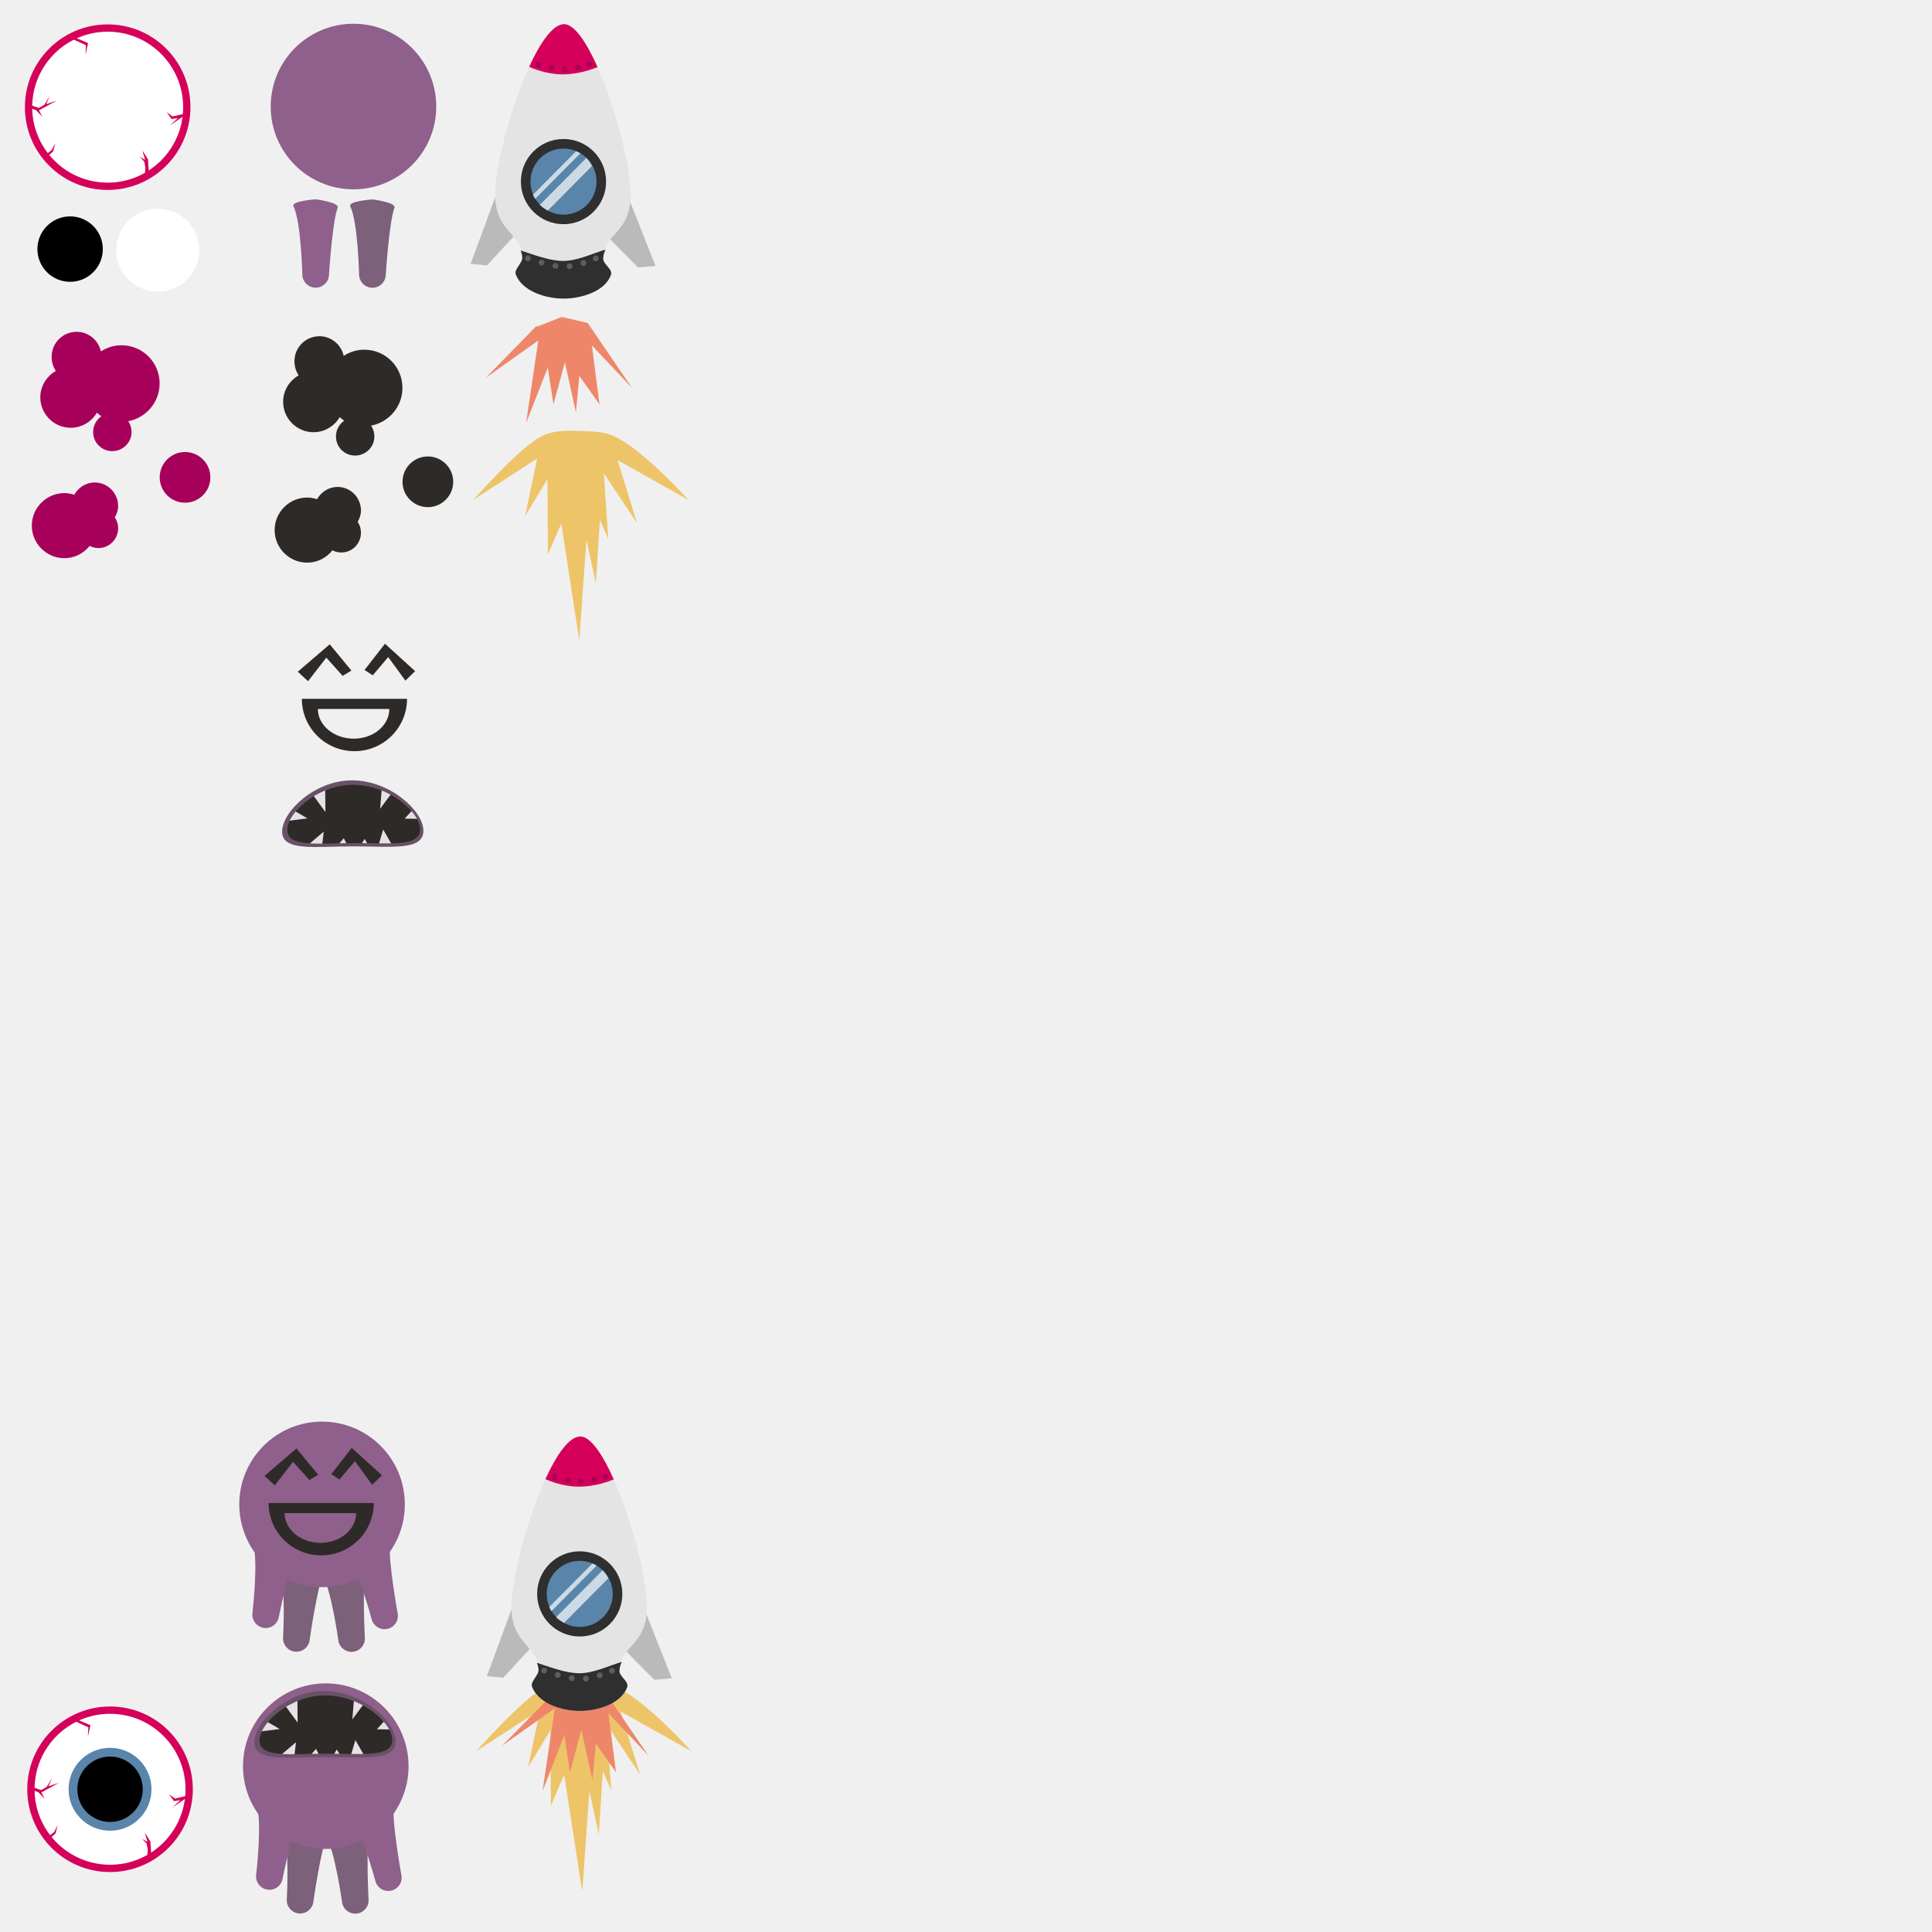
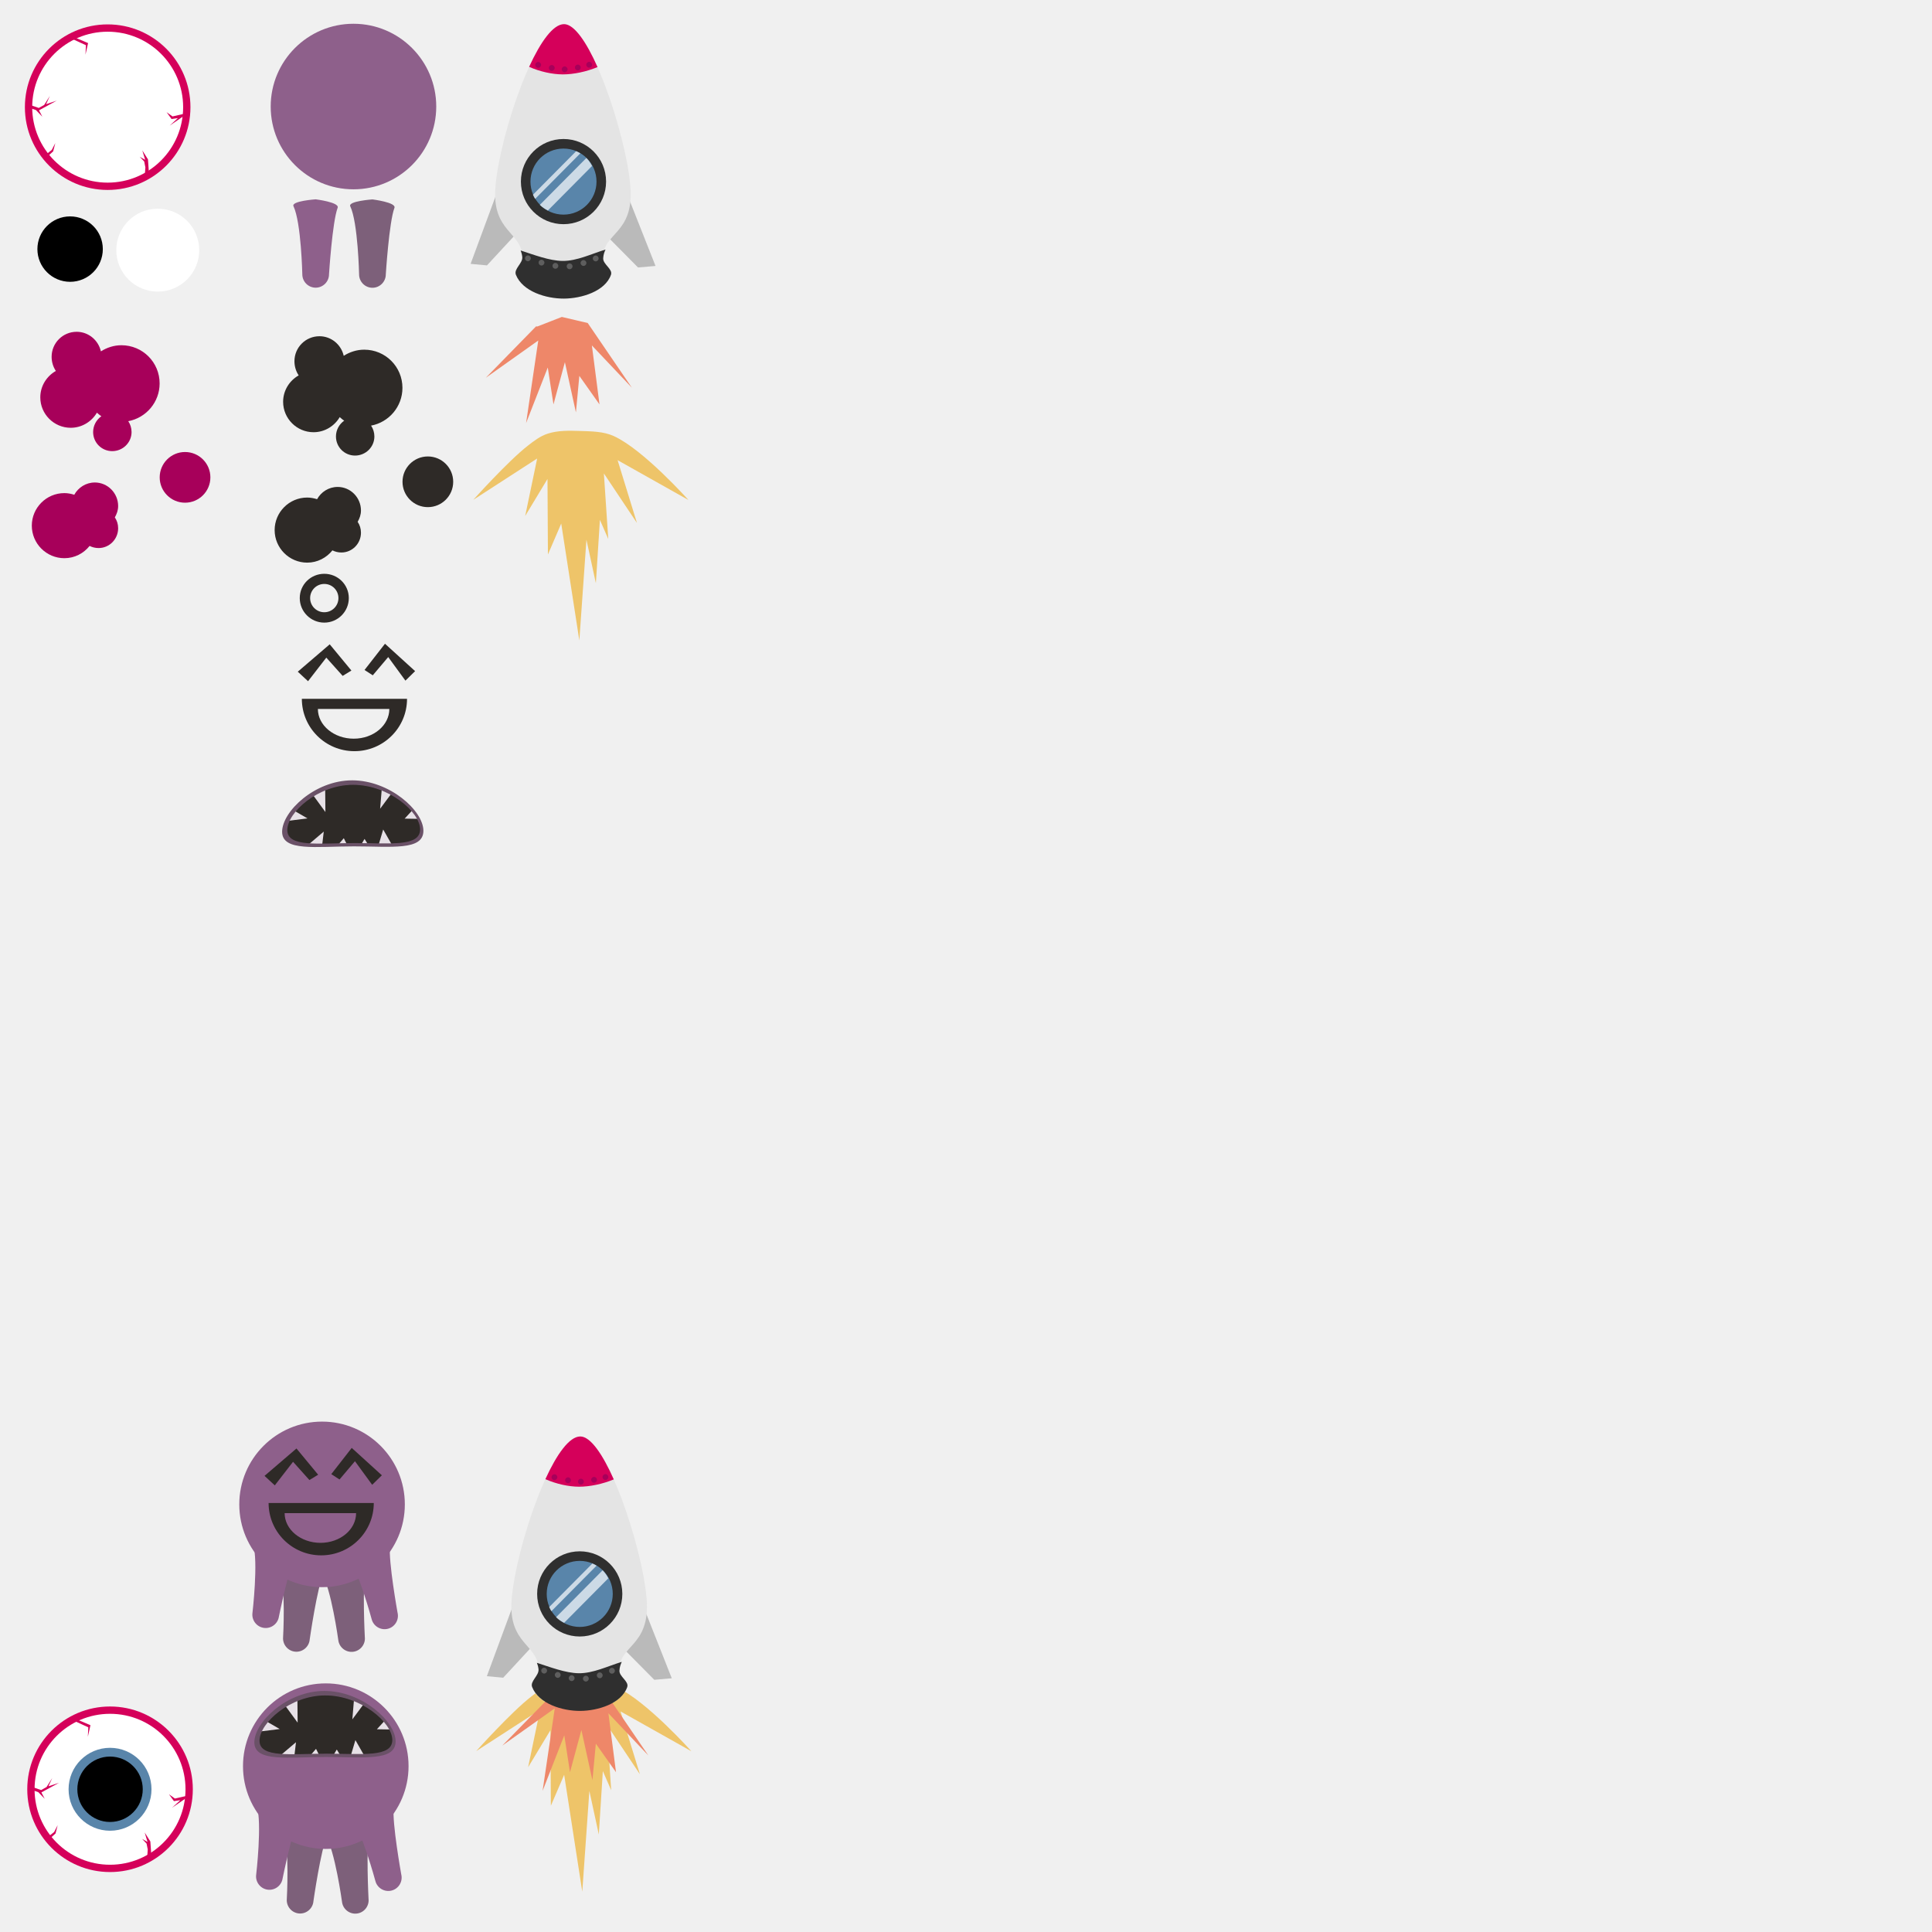
<svg xmlns="http://www.w3.org/2000/svg" width="256" height="256" id="svg2989" version="1.1">
  <defs id="defs2991" />
  <g id="layer1" transform="translate(0,-796.3598)">
    <path style="fill:#eec469;fill-opacity:1;fill-rule:nonzero;stroke:none" d="m 69.959,855.401 c -2.684,2.093 -7.249,7.192 -7.249,7.192 l 8.467,-5.479 -1.588,7.616 2.956,-4.904 0.058,10.005 1.762,-4.098 2.4,15.488 0.94,-13.354 1.251,5.773 0.535,-8.395 1.106,2.531 -0.58,-8.682 4.383,6.563 -2.565,-8.323 9.385,5.277 c 0,0 -5.936,-6.659 -9.879,-8.465 -1.377,-0.63 -2.978,-0.63 -4.491,-0.681 -1.431,-0.048 -2.918,-0.084 -4.279,0.357 -0.967,0.313 -1.81,0.952 -2.611,1.578 z" id="path4531" />
    <path style="fill:#bababa;fill-opacity:1;fill-rule:nonzero;stroke:none" d="m 82.475,820.513 4.384,11.087 -2.318,0.202 -4.687,-4.737 z" id="path4490" />
    <path style="fill:#bababa;fill-opacity:1;fill-rule:nonzero;stroke:none" d="m 66.455,820.237 -4.098,11.087 2.167,0.202 4.38,-4.737 z" id="path4490-8" />
    <path style="fill:#7d607a;fill-opacity:1;fill-rule:nonzero;stroke:none" d="m 40.05,1003.545 c 0,0 -3.275,-0.032 -3.002,0.679 0.854,2.225 0.463,9.092 0.463,9.092 -0.076,0.97 0.656,1.826 1.626,1.902 0.97,0.076 1.826,-0.656 1.902,-1.626 0,0 0.981,-6.908 1.829,-8.704 0.332,-0.702 -2.818,-1.343 -2.818,-1.343 z" id="path3833-8-1" />
    <path style="fill:#7d607a;fill-opacity:1;fill-rule:nonzero;stroke:none" d="m 45.444,1003.598 c 0,0 -3.22,0.596 -2.816,1.241 1.264,2.021 2.197,8.835 2.197,8.835 0.111,0.967 0.993,1.666 1.96,1.555 0.967,-0.111 1.666,-0.993 1.555,-1.96 0,0 -0.361,-6.968 0.128,-8.893 0.191,-0.753 -3.023,-0.778 -3.023,-0.778 z" id="path3833-8-1-1" />
    <path style="fill:#d5005a;fill-opacity:1;fill-rule:nonzero;stroke:none" id="path2982" d="m 64.441,37.646 c 0,6.11 -4.953,11.063 -11.063,11.063 -6.11,0 -11.063,-4.953 -11.063,-11.063 0,-6.11 4.953,-11.063 11.063,-11.063 6.11,0 11.063,4.953 11.063,11.063 z" transform="matrix(0.9914208,0,0,0.9914208,-38.65277,773.2371)" />
    <path style="fill:#ffffff;fill-opacity:1;fill-rule:nonzero;stroke:none" id="path2982-1" d="m 64.441,37.646 c 0,6.11 -4.953,11.063 -11.063,11.063 -6.11,0 -11.063,-4.953 -11.063,-11.063 0,-6.11 4.953,-11.063 11.063,-11.063 6.11,0 11.063,4.953 11.063,11.063 z" transform="matrix(0.9039208,0,0,0.9039208,-33.98215,776.5311)" />
    <path style="fill:#ffffff;fill-opacity:1;fill-rule:nonzero;stroke:none" id="path3770" d="m 59.719,36.022 c 0,2.644 -2.143,4.788 -4.788,4.788 -2.644,0 -4.788,-2.143 -4.788,-4.788 0,-2.644 2.143,-4.788 4.788,-4.788 2.644,0 4.788,2.143 4.788,4.788 z" transform="matrix(1.147368,0,0,1.147368,-42.12115,788.1749)" />
    <path style="fill:#000000;fill-opacity:1;fill-rule:nonzero;stroke:none" id="path3772" d="m 77.358,35.669 c 0,2.394 -1.94,4.334 -4.334,4.334 -2.394,0 -4.334,-1.94 -4.334,-4.334 0,-2.394 1.94,-4.334 4.334,-4.334 2.394,0 4.334,1.94 4.334,4.334 z" transform="translate(-63.73417,793.6978)" />
    <path style="fill:#d5005a;fill-opacity:1;fill-rule:nonzero;stroke:none" d="m 9.983,801.351 -0.438,0.156 1.844,0.844 -0.062,1.25 0.344,-1.531 -1.688,-0.719 z m -3.375,7.719 -0.75,1.188 -0.719,0.406 -1.094,-0.375 0,0.406 0.719,0.25 0.844,0.875 -0.438,-0.844 2.344,-1.281 -1.406,0.469 0.5,-1.094 z m 15.469,2.156 0.656,0.906 0.844,-0.125 -1.094,1 1.688,-1.156 0.469,-0.469 -1.781,0.406 -0.781,-0.562 z m -14.75,4.094 -0.469,0.906 -0.75,0.594 0.219,0.25 0.719,-0.656 0.281,-1.094 z m 11.531,0.969 0.375,1.25 -0.719,-0.406 0.594,0.625 0.156,0.781 -0.062,0.875 0.531,-0.156 -0.125,-1.781 -0.75,-1.188 z" id="path3776" />
    <path style="fill:#a7005a;fill-opacity:1;fill-rule:nonzero;stroke:none" d="m 10.153,840.325 c -1.831,0 -3.313,1.481 -3.313,3.312 0,0.687 0.205,1.346 0.562,1.875 -1.22,0.691 -2.062,1.998 -2.062,3.5 0,2.221 1.81,4.031 4.031,4.031 1.477,0 2.77,-0.813 3.469,-2 0.194,0.163 0.377,0.336 0.594,0.469 -0.655,0.459 -1.094,1.233 -1.094,2.094 0,1.403 1.128,2.531 2.531,2.531 1.403,0 2.562,-1.128 2.562,-2.531 0,-0.526 -0.164,-1.032 -0.438,-1.438 2.36,-0.438 4.156,-2.513 4.156,-5 0,-2.806 -2.257,-5.062 -5.062,-5.062 -1.001,0 -1.932,0.312 -2.719,0.812 -0.335,-1.477 -1.64,-2.594 -3.219,-2.594 z" id="path3793" />
    <path style="fill:#a7005a;fill-opacity:1;fill-rule:nonzero;stroke:none" d="m 12.559,860.293 c -1.171,0 -2.19,0.667 -2.719,1.625 -0.413,-0.131 -0.856,-0.219 -1.312,-0.219 -2.377,0 -4.313,1.936 -4.313,4.312 0,2.377 1.936,4.312 4.313,4.312 1.36,0 2.555,-0.64 3.344,-1.625 0.353,0.178 0.765,0.281 1.188,0.281 1.442,0 2.594,-1.183 2.594,-2.625 0,-0.541 -0.156,-1.021 -0.438,-1.438 0.258,-0.453 0.438,-0.942 0.438,-1.5 0,-1.715 -1.379,-3.125 -3.094,-3.125 z" id="path3803" />
    <path style="fill:#a7005a;fill-opacity:1;fill-rule:nonzero;stroke:none" id="path3809" d="m 31.411,55.287 c 0,1.855 -1.504,3.358 -3.358,3.358 -1.855,0 -3.358,-1.504 -3.358,-3.358 0,-1.855 1.504,-3.358 3.358,-3.358 1.855,0 3.358,1.504 3.358,3.358 z" transform="translate(-3.534444,804.3246)" />
    <path style="fill:#8e608b;fill-opacity:1;fill-rule:nonzero;stroke:none" id="path2982-7" d="m 64.441,37.646 c 0,6.11 -4.953,11.063 -11.063,11.063 -6.11,0 -11.063,-4.953 -11.063,-11.063 0,-6.11 4.953,-11.063 11.063,-11.063 6.11,0 11.063,4.953 11.063,11.063 z" transform="matrix(0.9914208,0,0,0.9914208,-6.083241,773.1537)" />
    <path style="fill:#8e608b;fill-opacity:1;fill-rule:nonzero;stroke:none" d="m 41.827,822.771 c 0,0 -3.267,0.223 -2.94,0.911 1.025,2.152 1.171,9.028 1.171,9.028 0,0.973 0.796,1.769 1.769,1.769 0.973,0 1.769,-0.796 1.769,-1.769 0,0 0.439,-6.963 1.145,-8.82 0.276,-0.726 -2.914,-1.119 -2.914,-1.119 z" id="path3833" />
    <path style="fill:#7d607a;fill-opacity:1;fill-rule:nonzero;stroke:none" d="m 49.351,822.783 c 0,0 -3.267,0.223 -2.94,0.911 1.025,2.152 1.171,9.028 1.171,9.028 0,0.973 0.796,1.769 1.769,1.769 0.973,0 1.769,-0.796 1.769,-1.769 0,0 0.439,-6.963 1.145,-8.82 0.276,-0.726 -2.914,-1.119 -2.914,-1.119 z" id="path3833-8" />
    <path style="fill:#2e2a27;fill-opacity:1;fill-rule:nonzero;stroke:none" d="m 42.327,840.913 c -1.831,0 -3.312,1.481 -3.312,3.312 0,0.687 0.205,1.346 0.562,1.875 -1.22,0.691 -2.062,1.998 -2.062,3.5 0,2.221 1.81,4.031 4.031,4.031 1.477,0 2.77,-0.813 3.469,-2 0.194,0.163 0.377,0.336 0.594,0.469 -0.655,0.459 -1.094,1.233 -1.094,2.094 0,1.403 1.128,2.531 2.531,2.531 1.403,0 2.562,-1.128 2.562,-2.531 0,-0.526 -0.164,-1.032 -0.438,-1.438 2.36,-0.438 4.156,-2.513 4.156,-5 0,-2.806 -2.257,-5.062 -5.062,-5.062 -1.001,0 -1.932,0.312 -2.719,0.812 -0.335,-1.477 -1.64,-2.594 -3.219,-2.594 z" id="path3793-2" />
    <path style="fill:#2e2a27;fill-opacity:1;fill-rule:nonzero;stroke:none" d="m 44.734,860.882 c -1.171,0 -2.19,0.667 -2.719,1.625 -0.413,-0.131 -0.856,-0.219 -1.312,-0.219 -2.377,0 -4.312,1.936 -4.312,4.312 0,2.377 1.936,4.312 4.312,4.312 1.36,0 2.555,-0.64 3.344,-1.625 0.353,0.178 0.765,0.281 1.188,0.281 1.442,0 2.594,-1.183 2.594,-2.625 0,-0.541 -0.156,-1.021 -0.438,-1.438 0.258,-0.453 0.438,-0.942 0.438,-1.5 0,-1.715 -1.379,-3.125 -3.094,-3.125 z" id="path3803-4" />
    <path style="fill:#2e2a27;fill-opacity:1;fill-rule:nonzero;stroke:none" id="path3809-5" d="m 31.411,55.287 c 0,1.855 -1.504,3.358 -3.358,3.358 -1.855,0 -3.358,-1.504 -3.358,-3.358 0,-1.855 1.504,-3.358 3.358,-3.358 1.855,0 3.358,1.504 3.358,3.358 z" transform="translate(28.63986,804.9134)" />
    <path style="fill:#8e608b;fill-opacity:1;fill-rule:nonzero;stroke:none" id="path2982-7-5" d="m 64.441,37.646 c 0,6.11 -4.953,11.063 -11.063,11.063 -6.11,0 -11.063,-4.953 -11.063,-11.063 0,-6.11 4.953,-11.063 11.063,-11.063 6.11,0 11.063,4.953 11.063,11.063 z" transform="matrix(0.9914208,0,0,0.9914208,-10.24543,958.375)" />
    <path style="fill:#8e608b;fill-opacity:1;fill-rule:nonzero;stroke:none" d="m 36.572,1000.466 c 0,0 -3.267,-0.228 -3.037,0.498 0.719,2.272 -0.081,9.103 -0.081,9.103 -0.134,0.964 0.545,1.862 1.509,1.996 0.964,0.134 1.862,-0.545 1.996,-1.509 0,0 1.392,-6.837 2.346,-8.579 0.373,-0.681 -2.733,-1.509 -2.733,-1.509 z" id="path3833-1" />
    <path style="fill:#8e608b;fill-opacity:1;fill-rule:nonzero;stroke:none" d="m 48.585,1000.816 c 0,0 -3.119,0.997 -2.637,1.587 1.509,1.845 3.293,8.487 3.293,8.487 0.232,0.945 1.196,1.528 2.141,1.295 0.945,-0.233 1.528,-1.196 1.295,-2.141 0,0 -1.237,-6.867 -0.995,-8.838 0.095,-0.771 -3.097,-0.39 -3.097,-0.39 z" id="path3833-1-7" />
    <g id="g4168" transform="translate(-14.79886,-43.25821)">
      <path id="path4016" d="m 54.256,928.622 1.361,1.26 2.419,-3.125 2.167,2.419 1.159,-0.706 -2.873,-3.477 z" style="fill:#2e2a27;fill-opacity:1;fill-rule:nonzero;stroke:none" />
      <path id="path4016-5" d="m 69.803,928.546 -1.283,1.26 -2.282,-3.125 -2.044,2.419 -1.093,-0.706 2.71,-3.477 z" style="fill:#2e2a27;fill-opacity:1;fill-rule:nonzero;stroke:none" />
      <path id="path4036" d="m 54.795,932.215 c 0,3.841 3.128,6.938 6.969,6.938 3.841,0 6.969,-3.097 6.969,-6.938 l -6.969,0 -6.969,0 z m 2.125,1.344 4.75,0 4.719,0 c 0,2.171 -2.102,3.938 -4.719,3.938 -2.616,0 -4.75,-1.767 -4.75,-3.938 z" style="fill:#2e2a27;fill-opacity:1;fill-rule:nonzero;stroke:none" />
    </g>
    <g id="g4173" transform="translate(-13.44366,96.59918)">
      <path id="path4058" d="m 69.267,809.693 c 0,2.384 -4.071,1.85 -8.84,1.85 -4.769,0 -9.097,0.637 -9.097,-1.747 0,-2.384 4.123,-6.116 8.891,-6.116 4.769,0 9.045,3.629 9.045,6.013 z" style="fill:#2e2a27;fill-opacity:1;fill-rule:nonzero;stroke:none" />
      <path id="path4079" transform="translate(0,796.3598)" d="M 56.531,7.812 54.875,8.688 56.562,11 56.531,7.812 z m 7.5,0.125 -0.219,2.625 L 65.344,8.5 64.031,7.938 z m 4.094,2.781 -1.062,1.156 1.875,0.031 -0.812,-1.188 z m -15.719,0.094 -0.719,1.344 2.5,-0.312 -1.781,-1.031 z m 11.812,2.5 -0.594,2 1.75,0.031 -1.156,-2.031 z m -7.875,0.281 -2.062,1.75 1.844,0.094 0.219,-1.844 z m 2.656,0.875 -0.75,0.875 1.125,-0.125 -0.375,-0.75 z m 2.75,0.094 -0.469,0.781 0.969,0.031 -0.5,-0.812 z" style="fill:#e7e1e7;fill-opacity:1;fill-rule:nonzero;stroke:none" />
      <path id="path4058-7-6" d="m 60.108,803.159 c -4.977,0 -9.281,4.153 -9.281,6.812 0,2.659 4.523,1.938 9.5,1.938 4.977,0 9.219,0.597 9.219,-2.062 0,-2.659 -4.461,-6.688 -9.438,-6.688 z m 0.125,0.594 c 4.676,0 8.875,3.568 8.875,5.906 0,2.338 -4.012,1.812 -8.688,1.812 -4.676,0 -8.906,0.619 -8.906,-1.719 0,-2.338 4.043,-6 8.719,-6 z" style="fill:#6a5167;fill-opacity:1;fill-rule:nonzero;stroke:none" />
    </g>
    <path style="fill:#7d607a;fill-opacity:1;fill-rule:nonzero;stroke:none" d="m 40.542,1038.232 c 0,0 -3.275,-0.032 -3.002,0.679 0.854,2.225 0.463,9.092 0.463,9.092 -0.076,0.97 0.656,1.826 1.626,1.902 0.97,0.076 1.826,-0.656 1.902,-1.626 0,0 0.981,-6.908 1.829,-8.704 0.332,-0.702 -2.818,-1.343 -2.818,-1.343 z" id="path3833-8-1-4" />
    <path style="fill:#7d607a;fill-opacity:1;fill-rule:nonzero;stroke:none" d="m 45.937,1038.285 c 0,0 -3.22,0.596 -2.816,1.241 1.264,2.021 2.197,8.835 2.197,8.835 0.111,0.967 0.993,1.666 1.96,1.555 0.967,-0.111 1.666,-0.993 1.555,-1.96 0,0 -0.361,-6.968 0.128,-8.893 0.191,-0.753 -3.023,-0.778 -3.023,-0.778 z" id="path3833-8-1-1-2" />
    <path style="fill:#8e608b;fill-opacity:1;fill-rule:nonzero;stroke:none" id="path2982-7-5-3" d="m 64.441,37.646 c 0,6.11 -4.953,11.063 -11.063,11.063 -6.11,0 -11.063,-4.953 -11.063,-11.063 0,-6.11 4.953,-11.063 11.063,-11.063 6.11,0 11.063,4.953 11.063,11.063 z" transform="matrix(0.9914208,0,0,0.9914208,-9.753127,993.0621)" />
    <path style="fill:#8e608b;fill-opacity:1;fill-rule:nonzero;stroke:none" d="m 37.064,1035.153 c 0,0 -3.267,-0.228 -3.037,0.498 0.719,2.272 -0.081,9.103 -0.081,9.103 -0.134,0.964 0.545,1.862 1.509,1.996 0.964,0.134 1.862,-0.545 1.996,-1.509 0,0 1.392,-6.837 2.346,-8.579 0.373,-0.681 -2.733,-1.508 -2.733,-1.508 z" id="path3833-1-2" />
    <path style="fill:#8e608b;fill-opacity:1;fill-rule:nonzero;stroke:none" d="m 49.077,1035.503 c 0,0 -3.119,0.997 -2.637,1.587 1.509,1.845 3.293,8.487 3.293,8.487 0.232,0.945 1.196,1.528 2.141,1.295 0.945,-0.233 1.528,-1.196 1.295,-2.141 0,0 -1.237,-6.867 -0.995,-8.838 0.095,-0.771 -3.097,-0.39 -3.097,-0.39 z" id="path3833-1-7-2" />
    <path style="fill:#2e2a27;fill-opacity:1;fill-rule:nonzero;stroke:none" d="m 52.142,1026.953 c 0,2.384 -4.071,1.85 -8.84,1.85 -4.769,0 -9.097,0.637 -9.097,-1.747 0,-2.384 4.123,-6.116 8.891,-6.116 4.769,0 9.045,3.629 9.045,6.013 z" id="path4058-1" />
    <path style="fill:#e7e1e7;fill-opacity:1;fill-rule:nonzero;stroke:none" d="m 39.406,1021.433 -1.656,0.875 1.688,2.312 -0.031,-3.188 z m 7.5,0.125 -0.219,2.625 1.531,-2.062 -1.312,-0.562 z m 4.094,2.781 -1.062,1.156 1.875,0.031 -0.813,-1.188 z m -15.719,0.094 -0.719,1.344 2.5,-0.312 -1.781,-1.031 z m 11.813,2.5 -0.594,2 1.75,0.031 -1.156,-2.031 z m -7.875,0.281 -2.062,1.75 1.844,0.094 0.219,-1.844 z m 2.656,0.875 -0.75,0.875 1.125,-0.125 -0.375,-0.75 z m 2.75,0.094 -0.469,0.781 0.969,0.031 -0.5,-0.812 z" id="path4079-6" />
    <path style="fill:#6a5167;fill-opacity:1;fill-rule:nonzero;stroke:none" d="m 42.982,1020.419 c -4.977,0 -9.281,4.153 -9.281,6.812 0,2.659 4.523,1.938 9.5,1.938 4.977,0 9.219,0.597 9.219,-2.062 0,-2.659 -4.461,-6.688 -9.437,-6.688 z m 0.125,0.594 c 4.676,0 8.875,3.568 8.875,5.906 0,2.338 -4.012,1.812 -8.688,1.812 -4.676,0 -8.906,0.619 -8.906,-1.719 0,-2.338 4.043,-6 8.719,-6 z" id="path4058-7-6-8" />
    <g transform="translate(-19.20472,63.29751)" id="g4168-5">
      <path id="path4016-7" d="m 54.256,928.622 1.361,1.26 2.419,-3.125 2.167,2.419 1.159,-0.706 -2.873,-3.477 z" style="fill:#2e2a27;fill-opacity:1;fill-rule:nonzero;stroke:none" />
      <path id="path4016-5-6" d="m 69.803,928.546 -1.283,1.26 -2.282,-3.125 -2.044,2.419 -1.093,-0.706 2.71,-3.477 z" style="fill:#2e2a27;fill-opacity:1;fill-rule:nonzero;stroke:none" />
      <path id="path4036-1" d="m 54.795,932.215 c 0,3.841 3.128,6.938 6.969,6.938 3.841,0 6.969,-3.097 6.969,-6.938 l -6.969,0 -6.969,0 z m 2.125,1.344 4.75,0 4.719,0 c 0,2.171 -2.102,3.938 -4.719,3.938 -2.616,0 -4.75,-1.767 -4.75,-3.938 z" style="fill:#2e2a27;fill-opacity:1;fill-rule:nonzero;stroke:none" />
    </g>
    <path style="fill:#e4e4e4;fill-opacity:1;fill-rule:nonzero;stroke:none" d="m 74.737,799.547 c -3.62,0 -8.518,14.69 -9.091,21.561 -0.501,6.015 3.537,5.985 3.556,9.305 0.005,0.837 -1.179,1.578 -0.869,2.355 0.882,2.211 4.024,3.172 6.404,3.157 2.321,-0.015 5.447,-0.964 6.207,-3.157 0.265,-0.765 -0.992,-1.394 -1.02,-2.203 -0.116,-3.372 4.11,-3.135 3.608,-9.456 -0.545,-6.874 -5.427,-21.561 -8.795,-21.561 z" id="path4229-9" />
    <path style="fill:#ee8769;fill-opacity:1;fill-rule:nonzero;stroke:none" d="m 71.222,839.615 -0.202,0 -6.652,6.803 6.955,-4.939 -1.613,10.936 2.873,-7.358 0.756,4.888 1.512,-5.594 1.461,6.652 0.454,-4.838 2.671,3.78 -1.008,-7.811 5.292,5.594 -5.846,-8.567 -3.427,-0.806 z" id="path4533" />
    <path style="fill:#2f2f2f;fill-opacity:1;fill-rule:nonzero;stroke:none" d="m 80.237,829.425 c -1.838,0.561 -3.797,1.527 -5.69,1.509 -1.746,-0.017 -3.857,-0.833 -5.56,-1.384 0.108,0.269 0.19,0.55 0.219,0.875 0.073,0.833 -1.154,1.567 -0.844,2.344 0.882,2.211 3.995,3.171 6.375,3.156 2.321,-0.015 5.459,-0.963 6.219,-3.156 0.265,-0.765 -1.078,-1.38 -1.031,-2.188 0.025,-0.434 0.145,-0.821 0.312,-1.156 z" id="path4229" />
    <path style="fill:#2f2f2f;fill-opacity:1;fill-rule:nonzero;stroke:none" id="path4253" d="m 136.875,59.405 c 0,3.117 -2.527,5.644 -5.644,5.644 -3.117,0 -5.644,-2.527 -5.644,-5.644 0,-3.117 2.527,-5.644 5.644,-5.644 3.117,0 5.644,2.527 5.644,5.644 z" transform="translate(-56.56593,761.0168)" />
    <path style="fill:#5985aa;fill-opacity:1;fill-rule:nonzero;stroke:none" id="path4255" d="m 135.693,60.068 c 0,2.218 -1.798,4.016 -4.016,4.016 -2.218,0 -4.016,-1.798 -4.016,-4.016 0,-2.218 1.798,-4.016 4.016,-4.016 2.218,0 4.016,1.798 4.016,4.016 z" transform="matrix(1.089639,0,0,1.089639,-68.81577,754.97)" />
    <path style="fill:#d5005a;fill-opacity:1;fill-rule:nonzero;stroke:none" d="m 74.738,799.561 c -1.455,0 -3.121,2.373 -4.625,5.656 1.435,0.64 3.104,1 4.469,1 1.398,0 3.099,-0.346 4.594,-0.969 -1.466,-3.3 -3.08,-5.688 -4.438,-5.688 z" id="path4229-9-2" />
    <path style="fill:#ccdae6;fill-opacity:1;fill-rule:nonzero;stroke:none" d="m 77.694,817.296 -6.163,6.211 c 0.322,0.319 0.682,0.548 1.064,0.747 l 5.855,-5.9 c -0.202,-0.38 -0.434,-0.739 -0.755,-1.058 z m -0.798,-0.616 c -0.175,-0.107 -0.369,-0.205 -0.554,-0.285 l -5.723,5.767 c 0.082,0.184 0.181,0.378 0.289,0.551 l 5.987,-6.034 z" id="rect4279" />
    <path style="fill:#a7005a;fill-opacity:1;fill-rule:nonzero;stroke:none" id="path4321" d="m 135.448,44.627 c 0,0.172 -0.14,0.312 -0.312,0.312 -0.172,0 -0.312,-0.14 -0.312,-0.312 0,-0.172 0.14,-0.312 0.312,-0.312 0.172,0 0.312,0.14 0.312,0.312 z" transform="matrix(1.235294,0,0,1.235294,-88.86235,749.8107)" />
    <path style="fill:#a7005a;fill-opacity:1;fill-rule:nonzero;stroke:none" id="path4321-5" d="m 135.448,44.627 c 0,0.172 -0.14,0.312 -0.312,0.312 -0.172,0 -0.312,-0.14 -0.312,-0.312 0,-0.172 0.14,-0.312 0.312,-0.312 0.172,0 0.312,0.14 0.312,0.312 z" transform="matrix(1.235294,0,0,1.235294,-90.36835,750.1781)" />
    <path style="fill:#a7005a;fill-opacity:1;fill-rule:nonzero;stroke:none" id="path4321-4" d="m 135.448,44.627 c 0,0.172 -0.14,0.312 -0.312,0.312 -0.172,0 -0.312,-0.14 -0.312,-0.312 0,-0.172 0.14,-0.312 0.312,-0.312 0.172,0 0.312,0.14 0.312,0.312 z" transform="matrix(1.235294,0,0,1.235294,-92.11311,750.4168)" />
    <path style="fill:#a7005a;fill-opacity:1;fill-rule:nonzero;stroke:none" id="path4321-3" d="m 135.448,44.627 c 0,0.172 -0.14,0.312 -0.312,0.312 -0.172,0 -0.312,-0.14 -0.312,-0.312 0,-0.172 0.14,-0.312 0.312,-0.312 0.172,0 0.312,0.14 0.312,0.312 z" transform="matrix(1.235294,0,0,1.235294,-93.82113,750.2332)" />
    <path style="fill:#a7005a;fill-opacity:1;fill-rule:nonzero;stroke:none" id="path4321-1" d="m 135.448,44.627 c 0,0.172 -0.14,0.312 -0.312,0.312 -0.172,0 -0.312,-0.14 -0.312,-0.312 0,-0.172 0.14,-0.312 0.312,-0.312 0.172,0 0.312,0.14 0.312,0.312 z" transform="matrix(1.235294,0,0,1.235294,-95.62099,749.8291)" />
    <path style="fill:#d5005a;fill-opacity:1;fill-rule:nonzero;stroke:none" id="path2982-2" d="m 64.441,37.646 c 0,6.11 -4.953,11.063 -11.063,11.063 -6.11,0 -11.063,-4.953 -11.063,-11.063 0,-6.11 4.953,-11.063 11.063,-11.063 6.11,0 11.063,4.953 11.063,11.063 z" transform="matrix(0.9914208,0,0,0.9914208,-38.33904,996.1246)" />
    <path style="fill:#ffffff;fill-opacity:1;fill-rule:nonzero;stroke:none" id="path2982-1-3" d="m 64.441,37.646 c 0,6.11 -4.953,11.063 -11.063,11.063 -6.11,0 -11.063,-4.953 -11.063,-11.063 0,-6.11 4.953,-11.063 11.063,-11.063 6.11,0 11.063,4.953 11.063,11.063 z" transform="matrix(0.9039208,0,0,0.9039208,-33.66842,999.4186)" />
    <path style="fill:#5985aa;fill-opacity:1;fill-rule:nonzero;stroke:none" id="path3770-3" d="m 59.719,36.022 c 0,2.644 -2.143,4.788 -4.788,4.788 -2.644,0 -4.788,-2.143 -4.788,-4.788 0,-2.644 2.143,-4.788 4.788,-4.788 2.644,0 4.788,2.143 4.788,4.788 z" transform="matrix(1.147368,0,0,1.147368,-48.44516,992.1171)" />
    <path style="fill:#000000;fill-opacity:1;fill-rule:nonzero;stroke:none" id="path3772-4" d="m 77.358,35.669 c 0,2.394 -1.94,4.334 -4.334,4.334 -2.394,0 -4.334,-1.94 -4.334,-4.334 0,-2.394 1.94,-4.334 4.334,-4.334 2.394,0 4.334,1.94 4.334,4.334 z" transform="translate(-58.44212,997.7783)" />
    <path style="fill:#d5005a;fill-opacity:1;fill-rule:nonzero;stroke:none" d="m 10.297,1024.239 -0.438,0.156 1.844,0.844 -0.062,1.25 0.344,-1.531 -1.688,-0.719 z m -3.375,7.719 -0.75,1.188 -0.719,0.406 -1.094,-0.375 0,0.406 0.719,0.25 0.844,0.875 -0.438,-0.844 2.344,-1.281 -1.406,0.469 0.5,-1.094 z m 15.469,2.156 0.656,0.906 0.844,-0.125 -1.094,1 1.688,-1.156 0.469,-0.469 -1.781,0.406 -0.781,-0.562 z m -14.75,4.094 -0.469,0.906 -0.75,0.594 0.219,0.25 0.719,-0.656 0.281,-1.094 z m 11.531,0.969 0.375,1.25 -0.719,-0.406 0.594,0.625 0.156,0.781 -0.062,0.875 0.531,-0.156 -0.125,-1.781 -0.75,-1.188 z" id="path3776-1" />
    <path style="fill:#5e5e5e;fill-opacity:1;fill-rule:nonzero;stroke:none" id="path4321-1-2" d="m 135.448,44.627 c 0,0.172 -0.14,0.312 -0.312,0.312 -0.172,0 -0.312,-0.14 -0.312,-0.312 0,-0.172 0.14,-0.312 0.312,-0.312 0.172,0 0.312,0.14 0.312,0.312 z" transform="matrix(1.235294,0,0,1.235294,-96.984,775.4626)" />
    <path style="fill:#5e5e5e;fill-opacity:1;fill-rule:nonzero;stroke:none" id="path4321-1-2-7" d="m 135.448,44.627 c 0,0.172 -0.14,0.312 -0.312,0.312 -0.172,0 -0.312,-0.14 -0.312,-0.312 0,-0.172 0.14,-0.312 0.312,-0.312 0.172,0 0.312,0.14 0.312,0.312 z" transform="matrix(1.235294,0,0,1.235294,-95.18152,776.0309)" />
    <path style="fill:#5e5e5e;fill-opacity:1;fill-rule:nonzero;stroke:none" id="path4321-1-2-79" d="m 135.448,44.627 c 0,0.172 -0.14,0.312 -0.312,0.312 -0.172,0 -0.312,-0.14 -0.312,-0.312 0,-0.172 0.14,-0.312 0.312,-0.312 0.172,0 0.312,0.14 0.312,0.312 z" transform="matrix(1.235294,0,0,1.235294,-93.33969,776.457)" />
    <path style="fill:#5e5e5e;fill-opacity:1;fill-rule:nonzero;stroke:none" id="path4321-1-2-3" d="m 135.448,44.627 c 0,0.172 -0.14,0.312 -0.312,0.312 -0.172,0 -0.312,-0.14 -0.312,-0.312 0,-0.172 0.14,-0.312 0.312,-0.312 0.172,0 0.312,0.14 0.312,0.312 z" transform="matrix(1.235294,0,0,1.235294,-91.45587,776.5189)" />
    <path style="fill:#5e5e5e;fill-opacity:1;fill-rule:nonzero;stroke:none" id="path4321-1-2-1" d="m 135.448,44.627 c 0,0.172 -0.14,0.312 -0.312,0.312 -0.172,0 -0.312,-0.14 -0.312,-0.312 0,-0.172 0.14,-0.312 0.312,-0.312 0.172,0 0.312,0.14 0.312,0.312 z" transform="matrix(1.235294,0,0,1.235294,-89.61719,776.0813)" />
    <path style="fill:#5e5e5e;fill-opacity:1;fill-rule:nonzero;stroke:none" id="path4321-1-2-9" d="m 135.448,44.627 c 0,0.172 -0.14,0.312 -0.312,0.312 -0.172,0 -0.312,-0.14 -0.312,-0.312 0,-0.172 0.14,-0.312 0.312,-0.312 0.172,0 0.312,0.14 0.312,0.312 z" transform="matrix(1.235294,0,0,1.235294,-87.99837,775.4778)" />
    <path style="fill:#eec469;fill-opacity:1;fill-rule:nonzero;stroke:none" d="m 70.348,1021.199 c -2.684,2.094 -7.249,7.192 -7.249,7.192 l 8.467,-5.479 -1.588,7.616 2.956,-4.904 0.058,10.005 1.762,-4.098 2.4,15.488 0.94,-13.354 1.251,5.773 0.535,-8.395 1.106,2.531 -0.58,-8.682 4.383,6.562 -2.565,-8.323 9.385,5.277 c 0,0 -5.936,-6.659 -9.879,-8.465 -1.377,-0.63 -2.978,-0.63 -4.491,-0.681 -1.431,-0.048 -2.918,-0.084 -4.279,0.357 -0.967,0.314 -1.81,0.952 -2.611,1.577 z" id="path4531-0" />
    <path style="fill:#bababa;fill-opacity:1;fill-rule:nonzero;stroke:none" d="m 84.629,1007.652 4.384,11.087 -2.318,0.202 -4.687,-4.737 z" id="path4490-2" />
    <path style="fill:#bababa;fill-opacity:1;fill-rule:nonzero;stroke:none" d="m 68.608,1007.376 -4.098,11.087 2.167,0.202 4.38,-4.737 z" id="path4490-8-8" />
    <path style="fill:#e4e4e4;fill-opacity:1;fill-rule:nonzero;stroke:none" d="m 76.89,986.686 c -3.62,0 -8.518,14.69 -9.091,21.561 -0.501,6.014 3.537,5.985 3.556,9.305 0.005,0.837 -1.179,1.577 -0.869,2.354 0.882,2.211 4.024,3.172 6.404,3.157 2.321,-0.015 5.447,-0.964 6.207,-3.157 0.265,-0.765 -0.992,-1.394 -1.02,-2.203 -0.116,-3.372 4.11,-3.135 3.608,-9.456 -0.545,-6.874 -5.427,-21.561 -8.795,-21.561 z" id="path4229-9-6" />
    <path style="fill:#ee8769;fill-opacity:1;fill-rule:nonzero;stroke:none" d="m 73.409,1020.857 -0.202,0 -6.652,6.803 6.955,-4.939 -1.613,10.936 2.873,-7.358 0.756,4.888 1.512,-5.594 1.461,6.652 0.454,-4.838 2.671,3.78 -1.008,-7.811 5.292,5.594 -5.846,-8.567 -3.427,-0.806 z" id="path4533-0" />
    <path style="fill:#2f2f2f;fill-opacity:1;fill-rule:nonzero;stroke:none" d="m 82.39,1016.564 c -1.838,0.561 -3.797,1.527 -5.69,1.509 -1.746,-0.017 -3.857,-0.833 -5.56,-1.384 0.108,0.269 0.19,0.55 0.219,0.875 0.073,0.833 -1.154,1.567 -0.844,2.344 0.882,2.211 3.995,3.171 6.375,3.156 2.321,-0.015 5.459,-0.963 6.219,-3.156 0.265,-0.765 -1.078,-1.38 -1.031,-2.188 0.025,-0.434 0.145,-0.821 0.312,-1.156 z" id="path4229-2" />
    <path style="fill:#2f2f2f;fill-opacity:1;fill-rule:nonzero;stroke:none" id="path4253-4" d="m 136.875,59.405 c 0,3.117 -2.527,5.644 -5.644,5.644 -3.117,0 -5.644,-2.527 -5.644,-5.644 0,-3.117 2.527,-5.644 5.644,-5.644 3.117,0 5.644,2.527 5.644,5.644 z" transform="translate(-54.41261,948.1558)" />
    <path style="fill:#5985aa;fill-opacity:1;fill-rule:nonzero;stroke:none" id="path4255-8" d="m 135.693,60.068 c 0,2.218 -1.798,4.016 -4.016,4.016 -2.218,0 -4.016,-1.798 -4.016,-4.016 0,-2.218 1.798,-4.016 4.016,-4.016 2.218,0 4.016,1.798 4.016,4.016 z" transform="matrix(1.089639,0,0,1.089639,-66.66245,942.109)" />
    <path style="fill:#d5005a;fill-opacity:1;fill-rule:nonzero;stroke:none" d="m 76.891,986.7 c -1.455,0 -3.121,2.373 -4.625,5.656 1.435,0.64 3.104,1 4.469,1 1.398,0 3.099,-0.346 4.594,-0.969 -1.466,-3.3 -3.08,-5.688 -4.438,-5.688 z" id="path4229-9-2-6" />
    <path style="fill:#ccdae6;fill-opacity:1;fill-rule:nonzero;stroke:none" d="m 79.848,1004.435 -6.163,6.211 c 0.322,0.319 0.682,0.548 1.064,0.747 l 5.855,-5.9 c -0.202,-0.38 -0.434,-0.739 -0.755,-1.058 z m -0.798,-0.616 c -0.175,-0.107 -0.369,-0.205 -0.554,-0.285 l -5.723,5.767 c 0.082,0.184 0.181,0.378 0.289,0.551 l 5.987,-6.034 z" id="rect4279-5" />
    <path style="fill:#a7005a;fill-opacity:1;fill-rule:nonzero;stroke:none" id="path4321-0" d="m 135.448,44.627 c 0,0.172 -0.14,0.312 -0.312,0.312 -0.172,0 -0.312,-0.14 -0.312,-0.312 0,-0.172 0.14,-0.312 0.312,-0.312 0.172,0 0.312,0.14 0.312,0.312 z" transform="matrix(1.235294,0,0,1.235294,-86.70903,936.9497)" />
    <path style="fill:#a7005a;fill-opacity:1;fill-rule:nonzero;stroke:none" id="path4321-5-9" d="m 135.448,44.627 c 0,0.172 -0.14,0.312 -0.312,0.312 -0.172,0 -0.312,-0.14 -0.312,-0.312 0,-0.172 0.14,-0.312 0.312,-0.312 0.172,0 0.312,0.14 0.312,0.312 z" transform="matrix(1.235294,0,0,1.235294,-88.21503,937.317)" />
    <path style="fill:#a7005a;fill-opacity:1;fill-rule:nonzero;stroke:none" id="path4321-4-0" d="m 135.448,44.627 c 0,0.172 -0.14,0.312 -0.312,0.312 -0.172,0 -0.312,-0.14 -0.312,-0.312 0,-0.172 0.14,-0.312 0.312,-0.312 0.172,0 0.312,0.14 0.312,0.312 z" transform="matrix(1.235294,0,0,1.235294,-89.95978,937.5558)" />
    <path style="fill:#a7005a;fill-opacity:1;fill-rule:nonzero;stroke:none" id="path4321-3-0" d="m 135.448,44.627 c 0,0.172 -0.14,0.312 -0.312,0.312 -0.172,0 -0.312,-0.14 -0.312,-0.312 0,-0.172 0.14,-0.312 0.312,-0.312 0.172,0 0.312,0.14 0.312,0.312 z" transform="matrix(1.235294,0,0,1.235294,-91.66781,937.3721)" />
    <path style="fill:#a7005a;fill-opacity:1;fill-rule:nonzero;stroke:none" id="path4321-1-6" d="m 135.448,44.627 c 0,0.172 -0.14,0.312 -0.312,0.312 -0.172,0 -0.312,-0.14 -0.312,-0.312 0,-0.172 0.14,-0.312 0.312,-0.312 0.172,0 0.312,0.14 0.312,0.312 z" transform="matrix(1.235294,0,0,1.235294,-93.46767,936.9681)" />
    <path style="fill:#5e5e5e;fill-opacity:1;fill-rule:nonzero;stroke:none" id="path4321-1-2-13" d="m 135.448,44.627 c 0,0.172 -0.14,0.312 -0.312,0.312 -0.172,0 -0.312,-0.14 -0.312,-0.312 0,-0.172 0.14,-0.312 0.312,-0.312 0.172,0 0.312,0.14 0.312,0.312 z" transform="matrix(1.235294,0,0,1.235294,-94.83068,962.6016)" />
    <path style="fill:#5e5e5e;fill-opacity:1;fill-rule:nonzero;stroke:none" id="path4321-1-2-7-8" d="m 135.448,44.627 c 0,0.172 -0.14,0.312 -0.312,0.312 -0.172,0 -0.312,-0.14 -0.312,-0.312 0,-0.172 0.14,-0.312 0.312,-0.312 0.172,0 0.312,0.14 0.312,0.312 z" transform="matrix(1.235294,0,0,1.235294,-93.0282,963.1699)" />
    <path style="fill:#5e5e5e;fill-opacity:1;fill-rule:nonzero;stroke:none" id="path4321-1-2-79-9" d="m 135.448,44.627 c 0,0.172 -0.14,0.312 -0.312,0.312 -0.172,0 -0.312,-0.14 -0.312,-0.312 0,-0.172 0.14,-0.312 0.312,-0.312 0.172,0 0.312,0.14 0.312,0.312 z" transform="matrix(1.235294,0,0,1.235294,-91.18636,963.596)" />
    <path style="fill:#5e5e5e;fill-opacity:1;fill-rule:nonzero;stroke:none" id="path4321-1-2-3-3" d="m 135.448,44.627 c 0,0.172 -0.14,0.312 -0.312,0.312 -0.172,0 -0.312,-0.14 -0.312,-0.312 0,-0.172 0.14,-0.312 0.312,-0.312 0.172,0 0.312,0.14 0.312,0.312 z" transform="matrix(1.235294,0,0,1.235294,-89.30255,963.6579)" />
    <path style="fill:#5e5e5e;fill-opacity:1;fill-rule:nonzero;stroke:none" id="path4321-1-2-1-4" d="m 135.448,44.627 c 0,0.172 -0.14,0.312 -0.312,0.312 -0.172,0 -0.312,-0.14 -0.312,-0.312 0,-0.172 0.14,-0.312 0.312,-0.312 0.172,0 0.312,0.14 0.312,0.312 z" transform="matrix(1.235294,0,0,1.235294,-87.46387,963.2203)" />
    <path style="fill:#5e5e5e;fill-opacity:1;fill-rule:nonzero;stroke:none" id="path4321-1-2-9-4" d="m 135.448,44.627 c 0,0.172 -0.14,0.312 -0.312,0.312 -0.172,0 -0.312,-0.14 -0.312,-0.312 0,-0.172 0.14,-0.312 0.312,-0.312 0.172,0 0.312,0.14 0.312,0.312 z" transform="matrix(1.235294,0,0,1.235294,-85.84505,962.6168)" />
+     <path style="fill:#2e2a27;fill-opacity:1;fill-rule:nonzero;stroke:none" d="M 42.969 76.031 C 41.176 76.031 39.719 77.458 39.719 79.25 C 39.719 81.042 41.176 82.5 42.969 82.5 C 44.761 82.5 46.219 81.042 46.219 79.25 C 46.219 77.458 44.761 76.031 42.969 76.031 z M 42.969 77.375 C 44.006 77.375 44.844 78.213 44.844 79.25 C 44.844 80.287 44.006 81.125 42.969 81.125 C 41.932 81.125 41.094 80.287 41.094 79.25 C 41.094 78.213 41.932 77.375 42.969 77.375 z " transform="translate(0,796.3598)" id="path3068" />
  </g>
</svg>
